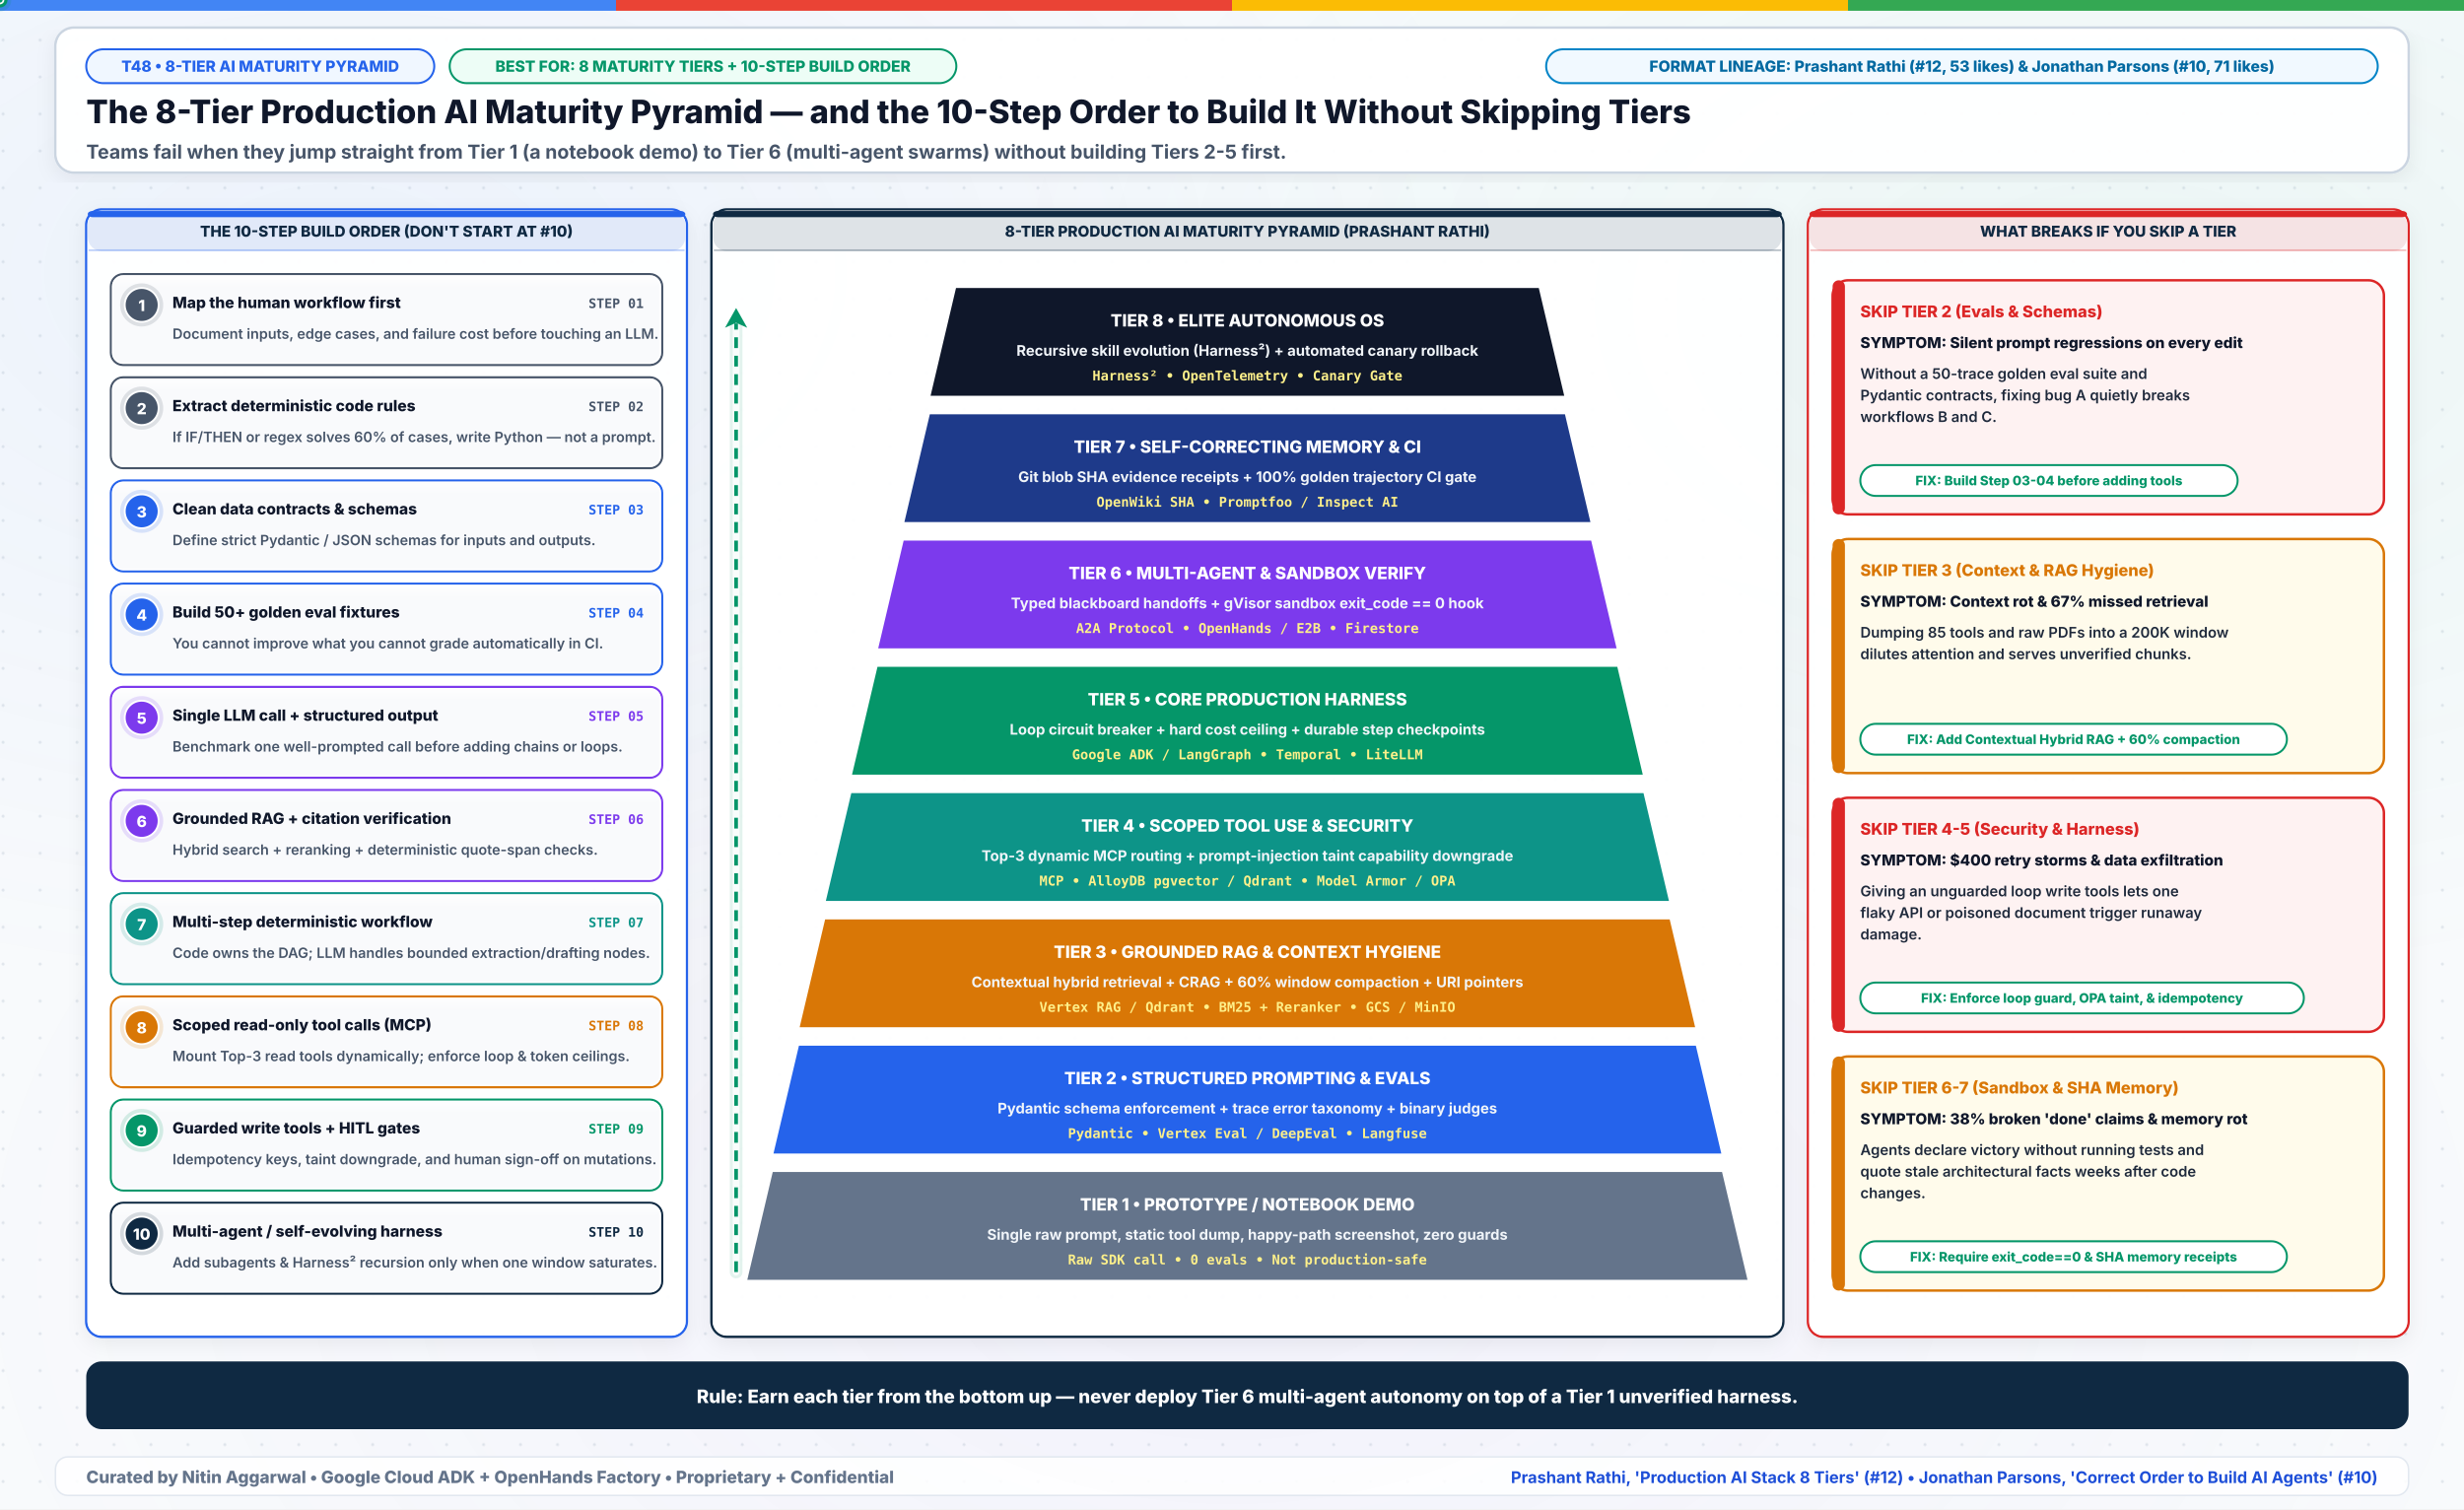
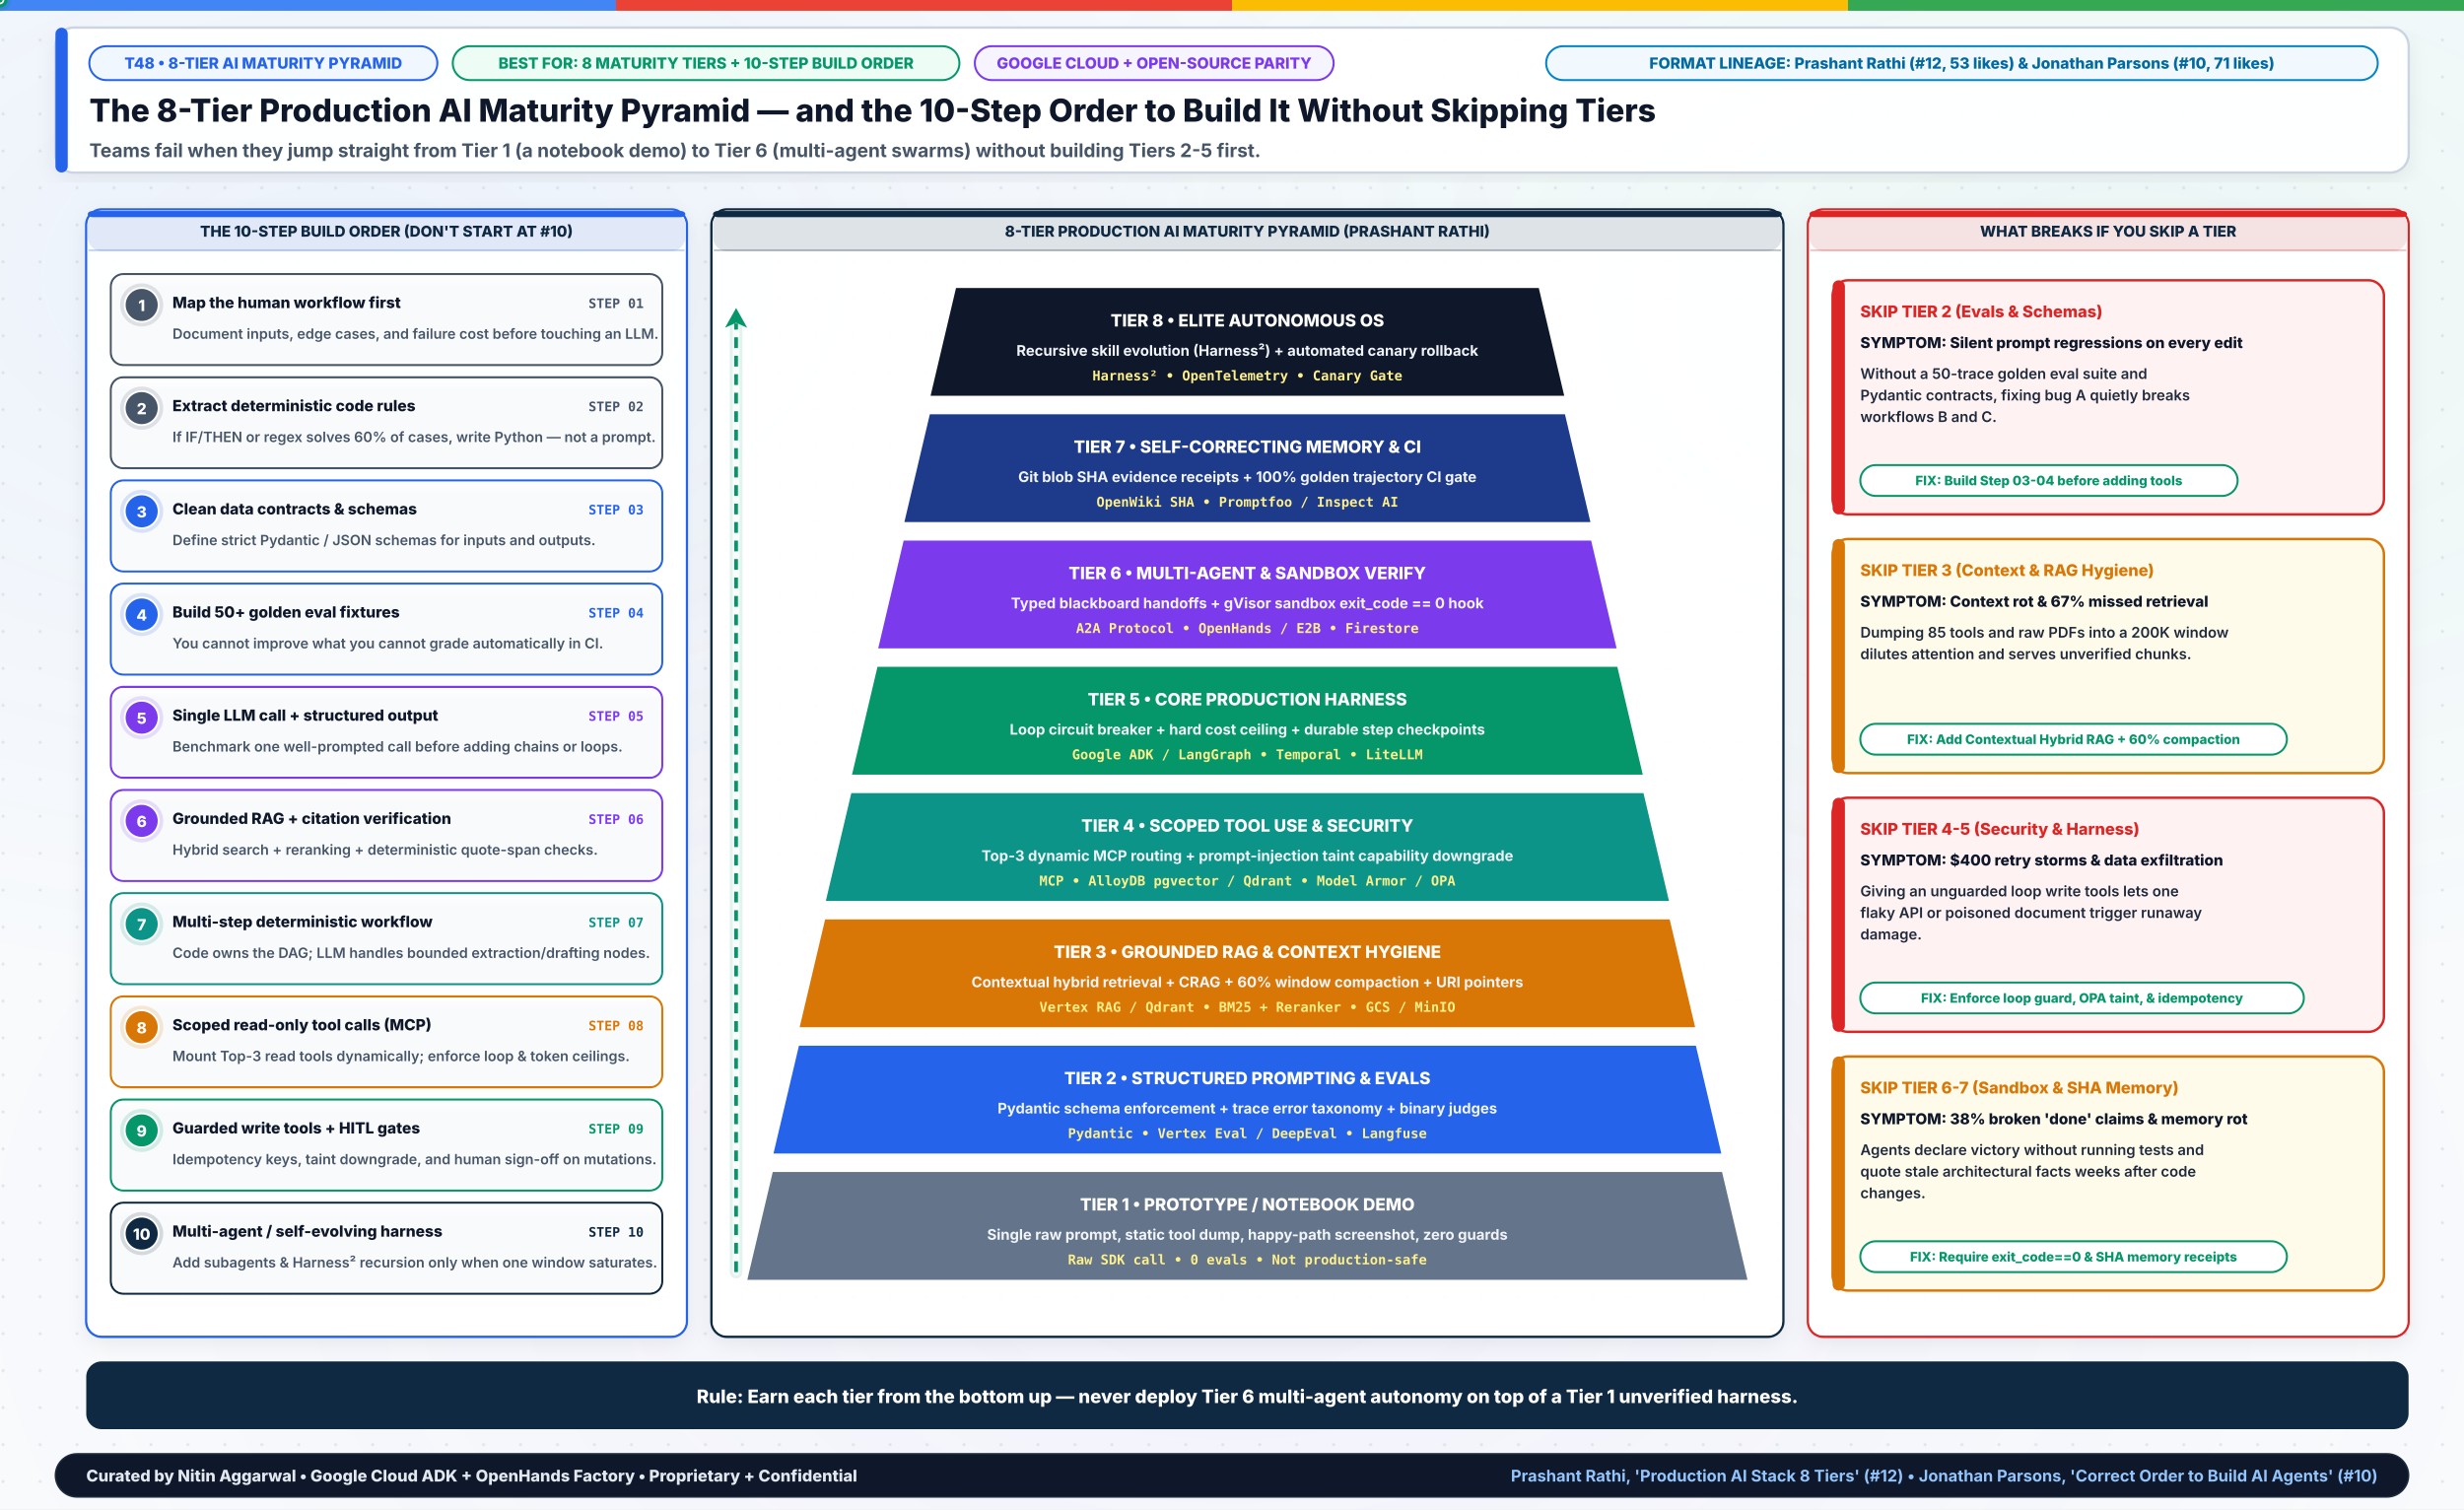
<svg xmlns="http://www.w3.org/2000/svg" viewBox="0 0 1600 980" width="1600" height="980">
  <defs>
    <filter id="shadow" x="-3%" y="-3%" width="106%" height="110%">
      <feDropShadow dx="0" dy="4" stdDeviation="6" flood-color="#0F172A" flood-opacity="0.065" />
    </filter>
    <linearGradient id="glassCardGrad" x1="0" y1="0" x2="0" y2="1">
      <stop offset="0%" stop-color="#FFFFFF" stop-opacity="0.96" />
      <stop offset="100%" stop-color="#F8FAFC" stop-opacity="0.90" />
    </linearGradient>
    <linearGradient id="glassSheen" x1="0" y1="0" x2="0" y2="1">
      <stop offset="0%" stop-color="#FFFFFF" stop-opacity="0.72" />
      <stop offset="100%" stop-color="#FFFFFF" stop-opacity="0.0" />
    </linearGradient>
    <radialGradient id="meshBlue" cx="14%" cy="18%" r="48%">
      <stop offset="0%" stop-color="#4285F4" stop-opacity="0.065" />
      <stop offset="100%" stop-color="#4285F4" stop-opacity="0.0" />
    </radialGradient>
    <radialGradient id="meshEmerald" cx="86%" cy="20%" r="46%">
      <stop offset="0%" stop-color="#10B981" stop-opacity="0.055" />
      <stop offset="100%" stop-color="#10B981" stop-opacity="0.0" />
    </radialGradient>
    <radialGradient id="meshViolet" cx="50%" cy="84%" r="52%">
      <stop offset="0%" stop-color="#8B5CF6" stop-opacity="0.048" />
      <stop offset="100%" stop-color="#8B5CF6" stop-opacity="0.0" />
    </radialGradient>
    <pattern id="archGrid" width="24" height="24" patternUnits="userSpaceOnUse">
      <circle cx="2" cy="2" r="1" fill="#94A3B8" fill-opacity="0.22" />
    </pattern>
    <style>
@keyframes flowDash { from { stroke-dashoffset: 40; } to { stroke-dashoffset: 0; } }
.flow-line { animation: flowDash 1.0s linear infinite; }
@keyframes pulseStroke { 0%,100% { stroke-width: 2.4px; } 50% { stroke-width: 5px; } }
.pulse { animation: pulseStroke 2.2s ease-in-out infinite; }
@keyframes blink { 0%,100% { opacity: 1; } 50% { opacity: 0.35; } }
.blink { animation: blink 1.4s ease-in-out infinite; }
@keyframes growX { from { transform: scaleX(0.02); } to { transform: scaleX(1); } }
.grow-x { transform-box: fill-box; transform-origin: left center; animation: growX 1.5s ease-out 0.2s both; }
@keyframes breathe { 0%,100% { transform: scale(1); } 50% { transform: scale(1.05); } }
.breathe { transform-box: fill-box; transform-origin: center; animation: breathe 2.6s ease-in-out infinite; }
</style>
  </defs>
  <rect x="0.0" y="0.0" width="1600.0" height="980.0" rx="0" fill="#F8FAFC" />
  <rect x="0" y="0" width="1600" height="980" fill="url(#meshBlue)" />
  <rect x="0" y="0" width="1600" height="980" fill="url(#meshEmerald)" />
  <rect x="0" y="0" width="1600" height="980" fill="url(#meshViolet)" />
  <rect x="0" y="0" width="1600" height="980" fill="url(#archGrid)" />
  <rect x="0.0" y="0.0" width="400.0" height="7.0" rx="0" fill="#4285F4" />
  <rect x="400.0" y="0.0" width="400.0" height="7.0" rx="0" fill="#EA4335" />
  <rect x="800.0" y="0.0" width="400.0" height="7.0" rx="0" fill="#FBBC04" />
  <rect x="1200.0" y="0.0" width="400.0" height="7.0" rx="0" fill="#34A853" />
  <rect x="36.0" y="18.0" width="1528.0" height="94.0" rx="12" fill="#FFFFFF" stroke="#CBD5E1" stroke-width="1.8" filter="url(#shadow)" fill-opacity="0.96" />
  <rect x="37.2" y="19.2" width="1525.6" height="91.6" rx="10.8" fill="none" stroke="#FFFFFF" stroke-opacity="0.82" stroke-width="1" />
  <rect x="38.0" y="19.8" width="1524.0" height="11.3" rx="9.8" fill="url(#glassSheen)" pointer-events="none" />
-   <rect x="56.0" y="32.0" width="226" height="22" rx="11.0" fill="#EFF6FF" fill-opacity="0.98" stroke="#2563EB" stroke-width="1.3" />
-   <text x="169.0" y="46.6" font-family="Inter, -apple-system, Helvetica, Arial, sans-serif" font-size="10" font-weight="800" fill="#2563EB" text-anchor="middle">T48 • 8-TIER AI MATURITY PYRAMID</text>
-   <rect x="292.0" y="32.0" width="329" height="22" rx="11.0" fill="#ECFDF5" fill-opacity="0.98" stroke="#059669" stroke-width="1.3" />
-   <text x="456.5" y="46.6" font-family="Inter, -apple-system, Helvetica, Arial, sans-serif" font-size="10" font-weight="800" fill="#059669" text-anchor="middle">BEST FOR: 8 MATURITY TIERS + 10-STEP BUILD ORDER</text>
-   <rect x="1004.0" y="32.0" width="540" height="22" rx="11.0" fill="#F0F9FF" fill-opacity="0.98" stroke="#0284C7" stroke-width="1.3" />
-   <text x="1274.0" y="46.6" font-family="Inter, -apple-system, Helvetica, Arial, sans-serif" font-size="10" font-weight="800" fill="#0369A1" text-anchor="middle">FORMAT LINEAGE: Prashant Rathi (#12, 53 likes) &amp; Jonathan Parsons (#10, 71 likes)</text>
-   <text x="56.0" y="80.0" font-family="Inter, -apple-system, Helvetica, Arial, sans-serif" font-size="21" font-weight="800" fill="#0F172A" text-anchor="start">The 8-Tier Production AI Maturity Pyramid — and the 10-Step Order to Build It Without Skipping Tiers</text>
-   <text x="56.0" y="103.0" font-family="Inter, -apple-system, Helvetica, Arial, sans-serif" font-size="12.5" font-weight="700" fill="#475569" text-anchor="start">Teams fail when they jump straight from Tier 1 (a notebook demo) to Tier 6 (multi-agent swarms) without building Tiers 2-5 first.</text>
+   <rect x="36.0" y="18.0" width="8.0" height="94.0" rx="4" fill="#2563EB" />
+   <rect x="58.0" y="30.0" width="226" height="22" rx="11.0" fill="#EFF6FF" fill-opacity="0.98" stroke="#2563EB" stroke-width="1.3" />
+   <text x="171.0" y="44.6" font-family="Inter, -apple-system, Helvetica, Arial, sans-serif" font-size="10" font-weight="800" fill="#2563EB" text-anchor="middle">T48 • 8-TIER AI MATURITY PYRAMID</text>
+   <rect x="294.0" y="30.0" width="329" height="22" rx="11.0" fill="#ECFDF5" fill-opacity="0.98" stroke="#059669" stroke-width="1.3" />
+   <text x="458.5" y="44.6" font-family="Inter, -apple-system, Helvetica, Arial, sans-serif" font-size="10" font-weight="800" fill="#059669" text-anchor="middle">BEST FOR: 8 MATURITY TIERS + 10-STEP BUILD ORDER</text>
+   <rect x="633.0" y="30.0" width="233" height="22" rx="11.0" fill="#F5F3FF" fill-opacity="0.98" stroke="#7C3AED" stroke-width="1.3" />
+   <text x="749.5" y="44.6" font-family="Inter, -apple-system, Helvetica, Arial, sans-serif" font-size="10" font-weight="800" fill="#7C3AED" text-anchor="middle">GOOGLE CLOUD + OPEN-SOURCE PARITY</text>
+   <rect x="1004.0" y="30.0" width="540" height="22" rx="11.0" fill="#F0F9FF" fill-opacity="0.98" stroke="#0284C7" stroke-width="1.3" />
+   <text x="1274.0" y="44.6" font-family="Inter, -apple-system, Helvetica, Arial, sans-serif" font-size="10" font-weight="800" fill="#0369A1" text-anchor="middle">FORMAT LINEAGE: Prashant Rathi (#12, 53 likes) &amp; Jonathan Parsons (#10, 71 likes)</text>
+   <text x="58.0" y="79.0" font-family="Inter, -apple-system, Helvetica, Arial, sans-serif" font-size="20.5" font-weight="800" fill="#0F172A" text-anchor="start">The 8-Tier Production AI Maturity Pyramid — and the 10-Step Order to Build It Without Skipping Tiers</text>
+   <text x="58.0" y="102.0" font-family="Inter, -apple-system, Helvetica, Arial, sans-serif" font-size="12.2" font-weight="700" fill="#475569" text-anchor="start">Teams fail when they jump straight from Tier 1 (a notebook demo) to Tier 6 (multi-agent swarms) without building Tiers 2-5 first.</text>
  <rect x="56.0" y="136.0" width="390.0" height="732.0" rx="10" fill="#FFFFFF" stroke="#2563EB" stroke-width="1.6" filter="url(#shadow)" fill-opacity="0.96" />
  <rect x="57.2" y="137.2" width="387.6" height="729.6" rx="8.8" fill="none" stroke="#FFFFFF" stroke-opacity="0.82" stroke-width="1" />
  <rect x="58.0" y="137.8" width="386.0" height="14.0" rx="7.8" fill="url(#glassSheen)" pointer-events="none" />
  <rect x="57.0" y="137.0" width="388.0" height="26.0" rx="9" fill="#F8FAFC" />
  <rect x="57.0" y="137.0" width="388.0" height="26.0" rx="9" fill="#2563EB" fill-opacity="0.11" />
  <rect x="57.0" y="137.0" width="388.0" height="4.0" rx="3" fill="#2563EB" />
  <line x1="57.5" y1="162.5" x2="444.5" y2="162.5" stroke="#2563EB" stroke-opacity="0.28" stroke-width="1.2" />
  <text x="251.0" y="153.7" font-family="Inter, -apple-system, Helvetica, Arial, sans-serif" font-size="9.8" font-weight="800" fill="#0F2942" text-anchor="middle">THE 10-STEP BUILD ORDER (DON'T START AT #10)</text>
  <rect x="72.0" y="178.0" width="358.0" height="59.0" rx="8" fill="#F8FAFC" stroke="#475569" stroke-width="1.4" fill-opacity="0.96" />
  <rect x="73.2" y="179.2" width="355.6" height="56.6" rx="6.8" fill="none" stroke="#FFFFFF" stroke-opacity="0.82" stroke-width="1" />
  <rect x="74.0" y="179.8" width="354.0" height="7.1" rx="5.8" fill="url(#glassSheen)" pointer-events="none" />
  <circle cx="92.0" cy="198.0" r="14.0" fill="#475569" fill-opacity="0.16" />
  <circle cx="92.0" cy="198.0" r="11.0" fill="#475569" stroke="#FFFFFF" stroke-width="1.2" />
  <text x="92.0" y="202.0" font-family="Inter, -apple-system, Helvetica, Arial, sans-serif" font-size="10" font-weight="800" fill="#FFFFFF" text-anchor="middle">1</text>
  <text x="112.0" y="200.0" font-family="Inter, -apple-system, Helvetica, Arial, sans-serif" font-size="10" font-weight="800" fill="#0F172A" text-anchor="start">Map the human workflow first</text>
  <text x="418.0" y="200.0" font-family="ui-monospace, SFMono-Regular, Menlo, monospace" font-size="8.5" font-weight="800" fill="#475569" text-anchor="end">STEP 01</text>
  <text x="112.0" y="220.0" font-family="Inter, -apple-system, Helvetica, Arial, sans-serif" font-size="9.2" font-weight="600" fill="#475569" text-anchor="start">Document inputs, edge cases, and failure cost before touching an LLM.</text>
  <rect x="72.0" y="245.0" width="358.0" height="59.0" rx="8" fill="#F8FAFC" stroke="#475569" stroke-width="1.4" fill-opacity="0.96" />
  <rect x="73.2" y="246.2" width="355.6" height="56.6" rx="6.8" fill="none" stroke="#FFFFFF" stroke-opacity="0.82" stroke-width="1" />
  <rect x="74.0" y="246.8" width="354.0" height="7.1" rx="5.8" fill="url(#glassSheen)" pointer-events="none" />
  <circle cx="92.0" cy="265.0" r="14.0" fill="#475569" fill-opacity="0.16" />
  <circle cx="92.0" cy="265.0" r="11.0" fill="#475569" stroke="#FFFFFF" stroke-width="1.2" />
  <text x="92.0" y="269.0" font-family="Inter, -apple-system, Helvetica, Arial, sans-serif" font-size="10" font-weight="800" fill="#FFFFFF" text-anchor="middle">2</text>
  <text x="112.0" y="267.0" font-family="Inter, -apple-system, Helvetica, Arial, sans-serif" font-size="10" font-weight="800" fill="#0F172A" text-anchor="start">Extract deterministic code rules</text>
  <text x="418.0" y="267.0" font-family="ui-monospace, SFMono-Regular, Menlo, monospace" font-size="8.5" font-weight="800" fill="#475569" text-anchor="end">STEP 02</text>
  <text x="112.0" y="287.0" font-family="Inter, -apple-system, Helvetica, Arial, sans-serif" font-size="9.2" font-weight="600" fill="#475569" text-anchor="start">If IF/THEN or regex solves 60% of cases, write Python — not a prompt.</text>
  <rect x="72.0" y="312.0" width="358.0" height="59.0" rx="8" fill="#F8FAFC" stroke="#2563EB" stroke-width="1.4" fill-opacity="0.96" />
  <rect x="73.2" y="313.2" width="355.6" height="56.6" rx="6.8" fill="none" stroke="#FFFFFF" stroke-opacity="0.82" stroke-width="1" />
  <rect x="74.0" y="313.8" width="354.0" height="7.1" rx="5.8" fill="url(#glassSheen)" pointer-events="none" />
  <circle cx="92.0" cy="332.0" r="14.0" fill="#2563EB" fill-opacity="0.16" />
  <circle cx="92.0" cy="332.0" r="11.0" fill="#2563EB" stroke="#FFFFFF" stroke-width="1.2" />
  <text x="92.0" y="336.0" font-family="Inter, -apple-system, Helvetica, Arial, sans-serif" font-size="10" font-weight="800" fill="#FFFFFF" text-anchor="middle">3</text>
  <text x="112.0" y="334.0" font-family="Inter, -apple-system, Helvetica, Arial, sans-serif" font-size="10" font-weight="800" fill="#0F172A" text-anchor="start">Clean data contracts &amp; schemas</text>
  <text x="418.0" y="334.0" font-family="ui-monospace, SFMono-Regular, Menlo, monospace" font-size="8.5" font-weight="800" fill="#2563EB" text-anchor="end">STEP 03</text>
  <text x="112.0" y="354.0" font-family="Inter, -apple-system, Helvetica, Arial, sans-serif" font-size="9.2" font-weight="600" fill="#475569" text-anchor="start">Define strict Pydantic / JSON schemas for inputs and outputs.</text>
  <rect x="72.0" y="379.0" width="358.0" height="59.0" rx="8" fill="#F8FAFC" stroke="#2563EB" stroke-width="1.4" fill-opacity="0.96" />
  <rect x="73.2" y="380.2" width="355.6" height="56.6" rx="6.8" fill="none" stroke="#FFFFFF" stroke-opacity="0.82" stroke-width="1" />
  <rect x="74.0" y="380.8" width="354.0" height="7.1" rx="5.8" fill="url(#glassSheen)" pointer-events="none" />
  <circle cx="92.0" cy="399.0" r="14.0" fill="#2563EB" fill-opacity="0.16" />
  <circle cx="92.0" cy="399.0" r="11.0" fill="#2563EB" stroke="#FFFFFF" stroke-width="1.2" />
  <text x="92.0" y="403.0" font-family="Inter, -apple-system, Helvetica, Arial, sans-serif" font-size="10" font-weight="800" fill="#FFFFFF" text-anchor="middle">4</text>
  <text x="112.0" y="401.0" font-family="Inter, -apple-system, Helvetica, Arial, sans-serif" font-size="10" font-weight="800" fill="#0F172A" text-anchor="start">Build 50+ golden eval fixtures</text>
  <text x="418.0" y="401.0" font-family="ui-monospace, SFMono-Regular, Menlo, monospace" font-size="8.5" font-weight="800" fill="#2563EB" text-anchor="end">STEP 04</text>
  <text x="112.0" y="421.0" font-family="Inter, -apple-system, Helvetica, Arial, sans-serif" font-size="9.2" font-weight="600" fill="#475569" text-anchor="start">You cannot improve what you cannot grade automatically in CI.</text>
  <rect x="72.0" y="446.0" width="358.0" height="59.0" rx="8" fill="#F8FAFC" stroke="#7C3AED" stroke-width="1.4" fill-opacity="0.96" />
  <rect x="73.2" y="447.2" width="355.6" height="56.6" rx="6.8" fill="none" stroke="#FFFFFF" stroke-opacity="0.82" stroke-width="1" />
  <rect x="74.0" y="447.8" width="354.0" height="7.1" rx="5.8" fill="url(#glassSheen)" pointer-events="none" />
  <circle cx="92.0" cy="466.0" r="14.0" fill="#7C3AED" fill-opacity="0.16" />
  <circle cx="92.0" cy="466.0" r="11.0" fill="#7C3AED" stroke="#FFFFFF" stroke-width="1.2" />
  <text x="92.0" y="470.0" font-family="Inter, -apple-system, Helvetica, Arial, sans-serif" font-size="10" font-weight="800" fill="#FFFFFF" text-anchor="middle">5</text>
  <text x="112.0" y="468.0" font-family="Inter, -apple-system, Helvetica, Arial, sans-serif" font-size="10" font-weight="800" fill="#0F172A" text-anchor="start">Single LLM call + structured output</text>
  <text x="418.0" y="468.0" font-family="ui-monospace, SFMono-Regular, Menlo, monospace" font-size="8.5" font-weight="800" fill="#7C3AED" text-anchor="end">STEP 05</text>
  <text x="112.0" y="488.0" font-family="Inter, -apple-system, Helvetica, Arial, sans-serif" font-size="9.2" font-weight="600" fill="#475569" text-anchor="start">Benchmark one well-prompted call before adding chains or loops.</text>
  <rect x="72.0" y="513.0" width="358.0" height="59.0" rx="8" fill="#F8FAFC" stroke="#7C3AED" stroke-width="1.4" fill-opacity="0.96" />
  <rect x="73.2" y="514.2" width="355.6" height="56.6" rx="6.8" fill="none" stroke="#FFFFFF" stroke-opacity="0.82" stroke-width="1" />
  <rect x="74.0" y="514.8" width="354.0" height="7.1" rx="5.8" fill="url(#glassSheen)" pointer-events="none" />
  <circle cx="92.0" cy="533.0" r="14.0" fill="#7C3AED" fill-opacity="0.16" />
  <circle cx="92.0" cy="533.0" r="11.0" fill="#7C3AED" stroke="#FFFFFF" stroke-width="1.2" />
  <text x="92.0" y="537.0" font-family="Inter, -apple-system, Helvetica, Arial, sans-serif" font-size="10" font-weight="800" fill="#FFFFFF" text-anchor="middle">6</text>
  <text x="112.0" y="535.0" font-family="Inter, -apple-system, Helvetica, Arial, sans-serif" font-size="10" font-weight="800" fill="#0F172A" text-anchor="start">Grounded RAG + citation verification</text>
  <text x="418.0" y="535.0" font-family="ui-monospace, SFMono-Regular, Menlo, monospace" font-size="8.5" font-weight="800" fill="#7C3AED" text-anchor="end">STEP 06</text>
  <text x="112.0" y="555.0" font-family="Inter, -apple-system, Helvetica, Arial, sans-serif" font-size="9.2" font-weight="600" fill="#475569" text-anchor="start">Hybrid search + reranking + deterministic quote-span checks.</text>
  <rect x="72.0" y="580.0" width="358.0" height="59.0" rx="8" fill="#F8FAFC" stroke="#0D9488" stroke-width="1.4" fill-opacity="0.96" />
  <rect x="73.2" y="581.2" width="355.6" height="56.6" rx="6.8" fill="none" stroke="#FFFFFF" stroke-opacity="0.82" stroke-width="1" />
  <rect x="74.0" y="581.8" width="354.0" height="7.1" rx="5.8" fill="url(#glassSheen)" pointer-events="none" />
  <circle cx="92.0" cy="600.0" r="14.0" fill="#0D9488" fill-opacity="0.16" />
  <circle cx="92.0" cy="600.0" r="11.0" fill="#0D9488" stroke="#FFFFFF" stroke-width="1.2" />
  <text x="92.0" y="604.0" font-family="Inter, -apple-system, Helvetica, Arial, sans-serif" font-size="10" font-weight="800" fill="#FFFFFF" text-anchor="middle">7</text>
  <text x="112.0" y="602.0" font-family="Inter, -apple-system, Helvetica, Arial, sans-serif" font-size="10" font-weight="800" fill="#0F172A" text-anchor="start">Multi-step deterministic workflow</text>
  <text x="418.0" y="602.0" font-family="ui-monospace, SFMono-Regular, Menlo, monospace" font-size="8.5" font-weight="800" fill="#0D9488" text-anchor="end">STEP 07</text>
  <text x="112.0" y="622.0" font-family="Inter, -apple-system, Helvetica, Arial, sans-serif" font-size="9.2" font-weight="600" fill="#475569" text-anchor="start">Code owns the DAG; LLM handles bounded extraction/drafting nodes.</text>
  <rect x="72.0" y="647.0" width="358.0" height="59.0" rx="8" fill="#F8FAFC" stroke="#D97706" stroke-width="1.4" fill-opacity="0.96" />
  <rect x="73.2" y="648.2" width="355.6" height="56.6" rx="6.8" fill="none" stroke="#FFFFFF" stroke-opacity="0.82" stroke-width="1" />
  <rect x="74.0" y="648.8" width="354.0" height="7.1" rx="5.8" fill="url(#glassSheen)" pointer-events="none" />
  <circle cx="92.0" cy="667.0" r="14.0" fill="#D97706" fill-opacity="0.16" />
  <circle cx="92.0" cy="667.0" r="11.0" fill="#D97706" stroke="#FFFFFF" stroke-width="1.2" />
  <text x="92.0" y="671.0" font-family="Inter, -apple-system, Helvetica, Arial, sans-serif" font-size="10" font-weight="800" fill="#FFFFFF" text-anchor="middle">8</text>
  <text x="112.0" y="669.0" font-family="Inter, -apple-system, Helvetica, Arial, sans-serif" font-size="10" font-weight="800" fill="#0F172A" text-anchor="start">Scoped read-only tool calls (MCP)</text>
  <text x="418.0" y="669.0" font-family="ui-monospace, SFMono-Regular, Menlo, monospace" font-size="8.5" font-weight="800" fill="#D97706" text-anchor="end">STEP 08</text>
  <text x="112.0" y="689.0" font-family="Inter, -apple-system, Helvetica, Arial, sans-serif" font-size="9.2" font-weight="600" fill="#475569" text-anchor="start">Mount Top-3 read tools dynamically; enforce loop &amp; token ceilings.</text>
  <rect x="72.0" y="714.0" width="358.0" height="59.0" rx="8" fill="#F8FAFC" stroke="#059669" stroke-width="1.4" fill-opacity="0.96" />
  <rect x="73.2" y="715.2" width="355.6" height="56.6" rx="6.8" fill="none" stroke="#FFFFFF" stroke-opacity="0.82" stroke-width="1" />
  <rect x="74.0" y="715.8" width="354.0" height="7.1" rx="5.8" fill="url(#glassSheen)" pointer-events="none" />
  <circle cx="92.0" cy="734.0" r="14.0" fill="#059669" fill-opacity="0.16" />
  <circle cx="92.0" cy="734.0" r="11.0" fill="#059669" stroke="#FFFFFF" stroke-width="1.2" />
  <text x="92.0" y="738.0" font-family="Inter, -apple-system, Helvetica, Arial, sans-serif" font-size="10" font-weight="800" fill="#FFFFFF" text-anchor="middle">9</text>
  <text x="112.0" y="736.0" font-family="Inter, -apple-system, Helvetica, Arial, sans-serif" font-size="10" font-weight="800" fill="#0F172A" text-anchor="start">Guarded write tools + HITL gates</text>
  <text x="418.0" y="736.0" font-family="ui-monospace, SFMono-Regular, Menlo, monospace" font-size="8.5" font-weight="800" fill="#059669" text-anchor="end">STEP 09</text>
  <text x="112.0" y="756.0" font-family="Inter, -apple-system, Helvetica, Arial, sans-serif" font-size="9.2" font-weight="600" fill="#475569" text-anchor="start">Idempotency keys, taint downgrade, and human sign-off on mutations.</text>
  <rect x="72.0" y="781.0" width="358.0" height="59.0" rx="8" fill="#F8FAFC" stroke="#0F2942" stroke-width="1.4" fill-opacity="0.96" />
  <rect x="73.2" y="782.2" width="355.6" height="56.6" rx="6.8" fill="none" stroke="#FFFFFF" stroke-opacity="0.82" stroke-width="1" />
  <rect x="74.0" y="782.8" width="354.0" height="7.1" rx="5.8" fill="url(#glassSheen)" pointer-events="none" />
  <circle cx="92.0" cy="801.0" r="14.0" fill="#0F2942" fill-opacity="0.16" />
  <circle cx="92.0" cy="801.0" r="11.0" fill="#0F2942" stroke="#FFFFFF" stroke-width="1.2" />
  <text x="92.0" y="805.0" font-family="Inter, -apple-system, Helvetica, Arial, sans-serif" font-size="10" font-weight="800" fill="#FFFFFF" text-anchor="middle">10</text>
  <text x="112.0" y="803.0" font-family="Inter, -apple-system, Helvetica, Arial, sans-serif" font-size="10" font-weight="800" fill="#0F172A" text-anchor="start">Multi-agent / self-evolving harness</text>
  <text x="418.0" y="803.0" font-family="ui-monospace, SFMono-Regular, Menlo, monospace" font-size="8.5" font-weight="800" fill="#0F2942" text-anchor="end">STEP 10</text>
  <text x="112.0" y="823.0" font-family="Inter, -apple-system, Helvetica, Arial, sans-serif" font-size="9.2" font-weight="600" fill="#475569" text-anchor="start">Add subagents &amp; Harness² recursion only when one window saturates.</text>
  <rect x="462.0" y="136.0" width="696.0" height="732.0" rx="10" fill="#FFFFFF" stroke="#0F2942" stroke-width="1.6" filter="url(#shadow)" fill-opacity="0.96" />
  <rect x="463.2" y="137.2" width="693.6" height="729.6" rx="8.8" fill="none" stroke="#FFFFFF" stroke-opacity="0.82" stroke-width="1" />
  <rect x="464.0" y="137.8" width="692.0" height="14.0" rx="7.8" fill="url(#glassSheen)" pointer-events="none" />
  <rect x="463.0" y="137.0" width="694.0" height="26.0" rx="9" fill="#F8FAFC" />
  <rect x="463.0" y="137.0" width="694.0" height="26.0" rx="9" fill="#0F2942" fill-opacity="0.11" />
  <rect x="463.0" y="137.0" width="694.0" height="4.0" rx="3" fill="#0F2942" />
  <line x1="463.5" y1="162.5" x2="1156.5" y2="162.5" stroke="#0F2942" stroke-opacity="0.28" stroke-width="1.2" />
  <text x="810.0" y="153.7" font-family="Inter, -apple-system, Helvetica, Arial, sans-serif" font-size="9.8" font-weight="800" fill="#0F2942" text-anchor="middle">8-TIER PRODUCTION AI MATURITY PYRAMID (PRASHANT RATHI)</text>
  <polygon points="620.0,186 1000.0,186 1017.0,258 603.0,258" fill="#0F172A" stroke="#FFFFFF" stroke-width="2" />
  <text x="810.0" y="212.0" font-family="Inter, -apple-system, Helvetica, Arial, sans-serif" font-size="11" font-weight="800" fill="#FFFFFF" text-anchor="middle">TIER 8 • ELITE AUTONOMOUS OS</text>
  <text x="810.0" y="231.0" font-family="Inter, -apple-system, Helvetica, Arial, sans-serif" font-size="9.5" font-weight="700" fill="#F1F5F9" text-anchor="middle">Recursive skill evolution (Harness²) + automated canary rollback</text>
  <text x="810.0" y="247.0" font-family="ui-monospace, SFMono-Regular, Menlo, monospace" font-size="8.8" font-weight="700" fill="#FEF08A" text-anchor="middle">Harness² • OpenTelemetry • Canary Gate</text>
  <polygon points="603.0,268 1017.0,268 1034.0,340 586.0,340" fill="#1E3A8A" stroke="#FFFFFF" stroke-width="2" />
  <text x="810.0" y="294.0" font-family="Inter, -apple-system, Helvetica, Arial, sans-serif" font-size="11" font-weight="800" fill="#FFFFFF" text-anchor="middle">TIER 7 • SELF-CORRECTING MEMORY &amp; CI</text>
  <text x="810.0" y="313.0" font-family="Inter, -apple-system, Helvetica, Arial, sans-serif" font-size="9.5" font-weight="700" fill="#F1F5F9" text-anchor="middle">Git blob SHA evidence receipts + 100% golden trajectory CI gate</text>
  <text x="810.0" y="329.0" font-family="ui-monospace, SFMono-Regular, Menlo, monospace" font-size="8.8" font-weight="700" fill="#FEF08A" text-anchor="middle">OpenWiki SHA • Promptfoo / Inspect AI</text>
  <polygon points="586.0,350 1034.0,350 1051.0,422 569.0,422" fill="#7C3AED" stroke="#FFFFFF" stroke-width="2" />
  <text x="810.0" y="376.0" font-family="Inter, -apple-system, Helvetica, Arial, sans-serif" font-size="11" font-weight="800" fill="#FFFFFF" text-anchor="middle">TIER 6 • MULTI-AGENT &amp; SANDBOX VERIFY</text>
  <text x="810.0" y="395.0" font-family="Inter, -apple-system, Helvetica, Arial, sans-serif" font-size="9.5" font-weight="700" fill="#F1F5F9" text-anchor="middle">Typed blackboard handoffs + gVisor sandbox exit_code == 0 hook</text>
  <text x="810.0" y="411.0" font-family="ui-monospace, SFMono-Regular, Menlo, monospace" font-size="8.8" font-weight="700" fill="#FEF08A" text-anchor="middle">A2A Protocol • OpenHands / E2B • Firestore</text>
  <polygon points="569.0,432 1051.0,432 1068.0,504 552.0,504" fill="#059669" stroke="#FFFFFF" stroke-width="2" />
  <text x="810.0" y="458.0" font-family="Inter, -apple-system, Helvetica, Arial, sans-serif" font-size="11" font-weight="800" fill="#FFFFFF" text-anchor="middle">TIER 5 • CORE PRODUCTION HARNESS</text>
  <text x="810.0" y="477.0" font-family="Inter, -apple-system, Helvetica, Arial, sans-serif" font-size="9.5" font-weight="700" fill="#F1F5F9" text-anchor="middle">Loop circuit breaker + hard cost ceiling + durable step checkpoints</text>
  <text x="810.0" y="493.0" font-family="ui-monospace, SFMono-Regular, Menlo, monospace" font-size="8.8" font-weight="700" fill="#FEF08A" text-anchor="middle">Google ADK / LangGraph • Temporal • LiteLLM</text>
  <polygon points="552.0,514 1068.0,514 1085.0,586 535.0,586" fill="#0D9488" stroke="#FFFFFF" stroke-width="2" />
  <text x="810.0" y="540.0" font-family="Inter, -apple-system, Helvetica, Arial, sans-serif" font-size="11" font-weight="800" fill="#FFFFFF" text-anchor="middle">TIER 4 • SCOPED TOOL USE &amp; SECURITY</text>
  <text x="810.0" y="559.0" font-family="Inter, -apple-system, Helvetica, Arial, sans-serif" font-size="9.5" font-weight="700" fill="#F1F5F9" text-anchor="middle">Top-3 dynamic MCP routing + prompt-injection taint capability downgrade</text>
  <text x="810.0" y="575.0" font-family="ui-monospace, SFMono-Regular, Menlo, monospace" font-size="8.8" font-weight="700" fill="#FEF08A" text-anchor="middle">MCP • AlloyDB pgvector / Qdrant • Model Armor / OPA</text>
  <polygon points="535.0,596 1085.0,596 1102.0,668 518.0,668" fill="#D97706" stroke="#FFFFFF" stroke-width="2" />
  <text x="810.0" y="622.0" font-family="Inter, -apple-system, Helvetica, Arial, sans-serif" font-size="11" font-weight="800" fill="#FFFFFF" text-anchor="middle">TIER 3 • GROUNDED RAG &amp; CONTEXT HYGIENE</text>
  <text x="810.0" y="641.0" font-family="Inter, -apple-system, Helvetica, Arial, sans-serif" font-size="9.5" font-weight="700" fill="#F1F5F9" text-anchor="middle">Contextual hybrid retrieval + CRAG + 60% window compaction + URI pointers</text>
  <text x="810.0" y="657.0" font-family="ui-monospace, SFMono-Regular, Menlo, monospace" font-size="8.8" font-weight="700" fill="#FEF08A" text-anchor="middle">Vertex RAG / Qdrant • BM25 + Reranker • GCS / MinIO</text>
  <polygon points="518.0,678 1102.0,678 1119.0,750 501.0,750" fill="#2563EB" stroke="#FFFFFF" stroke-width="2" />
  <text x="810.0" y="704.0" font-family="Inter, -apple-system, Helvetica, Arial, sans-serif" font-size="11" font-weight="800" fill="#FFFFFF" text-anchor="middle">TIER 2 • STRUCTURED PROMPTING &amp; EVALS</text>
  <text x="810.0" y="723.0" font-family="Inter, -apple-system, Helvetica, Arial, sans-serif" font-size="9.5" font-weight="700" fill="#F1F5F9" text-anchor="middle">Pydantic schema enforcement + trace error taxonomy + binary judges</text>
  <text x="810.0" y="739.0" font-family="ui-monospace, SFMono-Regular, Menlo, monospace" font-size="8.8" font-weight="700" fill="#FEF08A" text-anchor="middle">Pydantic • Vertex Eval / DeepEval • Langfuse</text>
  <polygon points="501.0,760 1119.0,760 1136.0,832 484.0,832" fill="#64748B" stroke="#FFFFFF" stroke-width="2" />
  <text x="810.0" y="786.0" font-family="Inter, -apple-system, Helvetica, Arial, sans-serif" font-size="11" font-weight="800" fill="#FFFFFF" text-anchor="middle">TIER 1 • PROTOTYPE / NOTEBOOK DEMO</text>
  <text x="810.0" y="805.0" font-family="Inter, -apple-system, Helvetica, Arial, sans-serif" font-size="9.5" font-weight="700" fill="#F1F5F9" text-anchor="middle">Single raw prompt, static tool dump, happy-path screenshot, zero guards</text>
  <text x="810.0" y="821.0" font-family="ui-monospace, SFMono-Regular, Menlo, monospace" font-size="8.8" font-weight="700" fill="#FEF08A" text-anchor="middle">Raw SDK call • 0 evals • Not production-safe</text>
  <path d="M 478.0 826.0 L 478.0 210.0" fill="none" stroke="#059669" stroke-opacity="0.11" stroke-width="8.2" stroke-linecap="round" stroke-linejoin="round" />
  <path d="M 478.0 826.0 L 478.0 210.0" fill="none" stroke="#FFFFFF" stroke-opacity="0.80" stroke-width="4.4" stroke-linecap="round" stroke-linejoin="round" />
  <path d="M 478.0 826.0 L 478.0 210.0" class="flow-line" fill="none" stroke="#059669" stroke-width="2.4" stroke-linejoin="round" stroke-dasharray="7 5" stroke-dashoffset="0.0" />
  <polygon points="478.0,200.0 470.8,212.8 478.0,209.6 485.2,212.8" fill="#059669" />
  <g>
    <circle r="7.4" fill="#059669" fill-opacity="0.15" />
    <circle r="5.0" fill="#059669" fill-opacity="0.28" />
    <circle r="3.8" fill="#FFFFFF" stroke="#059669" stroke-width="2.0" />
    <circle r="1.7" fill="#059669" />
    <animateMotion dur="2.20s" begin="-0.00s" repeatCount="indefinite" path="M 478.0 826.0 L 478.0 210.0" />
  </g>
  <rect x="1174.0" y="136.0" width="390.0" height="732.0" rx="10" fill="#FFFFFF" stroke="#DC2626" stroke-width="1.6" filter="url(#shadow)" fill-opacity="0.96" />
  <rect x="1175.2" y="137.2" width="387.6" height="729.6" rx="8.8" fill="none" stroke="#FFFFFF" stroke-opacity="0.82" stroke-width="1" />
  <rect x="1176.0" y="137.8" width="386.0" height="14.0" rx="7.8" fill="url(#glassSheen)" pointer-events="none" />
  <rect x="1175.0" y="137.0" width="388.0" height="26.0" rx="9" fill="#F8FAFC" />
  <rect x="1175.0" y="137.0" width="388.0" height="26.0" rx="9" fill="#DC2626" fill-opacity="0.11" />
  <rect x="1175.0" y="137.0" width="388.0" height="4.0" rx="3" fill="#DC2626" />
  <line x1="1175.5" y1="162.5" x2="1562.5" y2="162.5" stroke="#DC2626" stroke-opacity="0.28" stroke-width="1.2" />
  <text x="1369.0" y="153.7" font-family="Inter, -apple-system, Helvetica, Arial, sans-serif" font-size="9.8" font-weight="800" fill="#0F2942" text-anchor="middle">WHAT BREAKS IF YOU SKIP A TIER</text>
  <rect x="1190.0" y="182.0" width="358.0" height="152.0" rx="10" fill="#FEF2F2" stroke="#DC2626" stroke-width="1.6" />
  <rect x="1190.0" y="182.0" width="8.0" height="152.0" rx="4" fill="#DC2626" />
  <text x="1208.0" y="206.0" font-family="Inter, -apple-system, Helvetica, Arial, sans-serif" font-size="10.5" font-weight="800" fill="#DC2626" text-anchor="start">SKIP TIER 2 (Evals &amp; Schemas)</text>
  <text x="1208.0" y="226.0" font-family="Inter, -apple-system, Helvetica, Arial, sans-serif" font-size="9.8" font-weight="800" fill="#0F172A" text-anchor="start">SYMPTOM: Silent prompt regressions on every edit</text>
  <text x="1208.0" y="246.0" font-family="Inter, -apple-system, Helvetica, Arial, sans-serif" font-size="9.5" font-weight="600" fill="#1E293B" text-anchor="start">Without a 50-trace golden eval suite and</text>
  <text x="1208.0" y="260.0" font-family="Inter, -apple-system, Helvetica, Arial, sans-serif" font-size="9.5" font-weight="600" fill="#1E293B" text-anchor="start">Pydantic contracts, fixing bug A quietly breaks</text>
  <text x="1208.0" y="274.0" font-family="Inter, -apple-system, Helvetica, Arial, sans-serif" font-size="9.5" font-weight="600" fill="#1E293B" text-anchor="start">workflows B and C.</text>
  <rect x="1208.0" y="302.0" width="245" height="20" rx="10.0" fill="#FFFFFF" fill-opacity="0.98" stroke="#059669" stroke-width="1.3" />
  <text x="1330.5" y="315.1" font-family="Inter, -apple-system, Helvetica, Arial, sans-serif" font-size="8.5" font-weight="800" fill="#059669" text-anchor="middle">FIX: Build Step 03-04 before adding tools</text>
  <rect x="1190.0" y="350.0" width="358.0" height="152.0" rx="10" fill="#FFFBEB" stroke="#D97706" stroke-width="1.6" />
  <rect x="1190.0" y="350.0" width="8.0" height="152.0" rx="4" fill="#D97706" />
  <text x="1208.0" y="374.0" font-family="Inter, -apple-system, Helvetica, Arial, sans-serif" font-size="10.5" font-weight="800" fill="#D97706" text-anchor="start">SKIP TIER 3 (Context &amp; RAG Hygiene)</text>
  <text x="1208.0" y="394.0" font-family="Inter, -apple-system, Helvetica, Arial, sans-serif" font-size="9.8" font-weight="800" fill="#0F172A" text-anchor="start">SYMPTOM: Context rot &amp; 67% missed retrieval</text>
  <text x="1208.0" y="414.0" font-family="Inter, -apple-system, Helvetica, Arial, sans-serif" font-size="9.5" font-weight="600" fill="#1E293B" text-anchor="start">Dumping 85 tools and raw PDFs into a 200K window</text>
  <text x="1208.0" y="428.0" font-family="Inter, -apple-system, Helvetica, Arial, sans-serif" font-size="9.5" font-weight="600" fill="#1E293B" text-anchor="start">dilutes attention and serves unverified chunks.</text>
  <rect x="1208.0" y="470.0" width="277" height="20" rx="10.0" fill="#FFFFFF" fill-opacity="0.98" stroke="#059669" stroke-width="1.3" />
  <text x="1346.5" y="483.1" font-family="Inter, -apple-system, Helvetica, Arial, sans-serif" font-size="8.5" font-weight="800" fill="#059669" text-anchor="middle">FIX: Add Contextual Hybrid RAG + 60% compaction</text>
  <rect x="1190.0" y="518.0" width="358.0" height="152.0" rx="10" fill="#FEF2F2" stroke="#DC2626" stroke-width="1.6" />
  <rect x="1190.0" y="518.0" width="8.0" height="152.0" rx="4" fill="#DC2626" />
  <text x="1208.0" y="542.0" font-family="Inter, -apple-system, Helvetica, Arial, sans-serif" font-size="10.5" font-weight="800" fill="#DC2626" text-anchor="start">SKIP TIER 4-5 (Security &amp; Harness)</text>
  <text x="1208.0" y="562.0" font-family="Inter, -apple-system, Helvetica, Arial, sans-serif" font-size="9.8" font-weight="800" fill="#0F172A" text-anchor="start">SYMPTOM: $400 retry storms &amp; data exfiltration</text>
  <text x="1208.0" y="582.0" font-family="Inter, -apple-system, Helvetica, Arial, sans-serif" font-size="9.5" font-weight="600" fill="#1E293B" text-anchor="start">Giving an unguarded loop write tools lets one</text>
  <text x="1208.0" y="596.0" font-family="Inter, -apple-system, Helvetica, Arial, sans-serif" font-size="9.5" font-weight="600" fill="#1E293B" text-anchor="start">flaky API or poisoned document trigger runaway</text>
  <text x="1208.0" y="610.0" font-family="Inter, -apple-system, Helvetica, Arial, sans-serif" font-size="9.5" font-weight="600" fill="#1E293B" text-anchor="start">damage.</text>
  <rect x="1208.0" y="638.0" width="288" height="20" rx="10.0" fill="#FFFFFF" fill-opacity="0.98" stroke="#059669" stroke-width="1.3" />
  <text x="1352.0" y="651.1" font-family="Inter, -apple-system, Helvetica, Arial, sans-serif" font-size="8.5" font-weight="800" fill="#059669" text-anchor="middle">FIX: Enforce loop guard, OPA taint, &amp; idempotency</text>
  <rect x="1190.0" y="686.0" width="358.0" height="152.0" rx="10" fill="#FFFBEB" stroke="#D97706" stroke-width="1.6" />
  <rect x="1190.0" y="686.0" width="8.0" height="152.0" rx="4" fill="#D97706" />
  <text x="1208.0" y="710.0" font-family="Inter, -apple-system, Helvetica, Arial, sans-serif" font-size="10.5" font-weight="800" fill="#D97706" text-anchor="start">SKIP TIER 6-7 (Sandbox &amp; SHA Memory)</text>
  <text x="1208.0" y="730.0" font-family="Inter, -apple-system, Helvetica, Arial, sans-serif" font-size="9.8" font-weight="800" fill="#0F172A" text-anchor="start">SYMPTOM: 38% broken 'done' claims &amp; memory rot</text>
  <text x="1208.0" y="750.0" font-family="Inter, -apple-system, Helvetica, Arial, sans-serif" font-size="9.5" font-weight="600" fill="#1E293B" text-anchor="start">Agents declare victory without running tests and</text>
  <text x="1208.0" y="764.0" font-family="Inter, -apple-system, Helvetica, Arial, sans-serif" font-size="9.5" font-weight="600" fill="#1E293B" text-anchor="start">quote stale architectural facts weeks after code</text>
  <text x="1208.0" y="778.0" font-family="Inter, -apple-system, Helvetica, Arial, sans-serif" font-size="9.5" font-weight="600" fill="#1E293B" text-anchor="start">changes.</text>
  <rect x="1208.0" y="806.0" width="277" height="20" rx="10.0" fill="#FFFFFF" fill-opacity="0.98" stroke="#059669" stroke-width="1.3" />
  <text x="1346.5" y="819.1" font-family="Inter, -apple-system, Helvetica, Arial, sans-serif" font-size="8.5" font-weight="800" fill="#059669" text-anchor="middle">FIX: Require exit_code==0 &amp; SHA memory receipts</text>
  <rect x="56.0" y="884.0" width="1508.0" height="44.0" rx="10" fill="#0F2942" />
  <text x="810.0" y="911.0" font-family="Inter, -apple-system, Helvetica, Arial, sans-serif" font-size="12" font-weight="800" fill="#FFFFFF" text-anchor="middle">Rule: Earn each tier from the bottom up — never deploy Tier 6 multi-agent autonomy on top of a Tier 1 unverified harness.</text>
-   <rect x="36" y="946" width="1528" height="25" rx="8" fill="#FFFFFF" fill-opacity="0.86" stroke="#E2E8F0" stroke-width="1" />
-   <text x="56.0" y="963.0" font-family="Inter, -apple-system, Helvetica, Arial, sans-serif" font-size="11" font-weight="800" fill="#64748B" text-anchor="start">Curated by Nitin Aggarwal  •  Google Cloud ADK + OpenHands Factory  •  Proprietary + Confidential</text>
-   <text x="1544.0" y="963.0" font-family="Inter, -apple-system, Helvetica, Arial, sans-serif" font-size="10.5" font-weight="700" fill="#1D4ED8" text-anchor="end">Prashant Rathi, 'Production AI Stack 8 Tiers' (#12) • Jonathan Parsons, 'Correct Order to Build AI Agents' (#10)</text>
+   <rect x="36" y="944" width="1528" height="28" rx="14" fill="#0F172A" stroke="#1E293B" stroke-width="1" />
+   <text x="56.0" y="962.0" font-family="Inter, -apple-system, Helvetica, Arial, sans-serif" font-size="10.5" font-weight="800" fill="#E2E8F0" text-anchor="start">Curated by Nitin Aggarwal  •  Google Cloud ADK + OpenHands Factory  •  Proprietary + Confidential</text>
+   <text x="1544.0" y="962.0" font-family="Inter, -apple-system, Helvetica, Arial, sans-serif" font-size="10.5" font-weight="700" fill="#93C5FD" text-anchor="end">Prashant Rathi, 'Production AI Stack 8 Tiers' (#12) • Jonathan Parsons, 'Correct Order to Build AI Agents' (#10)</text>
</svg>
